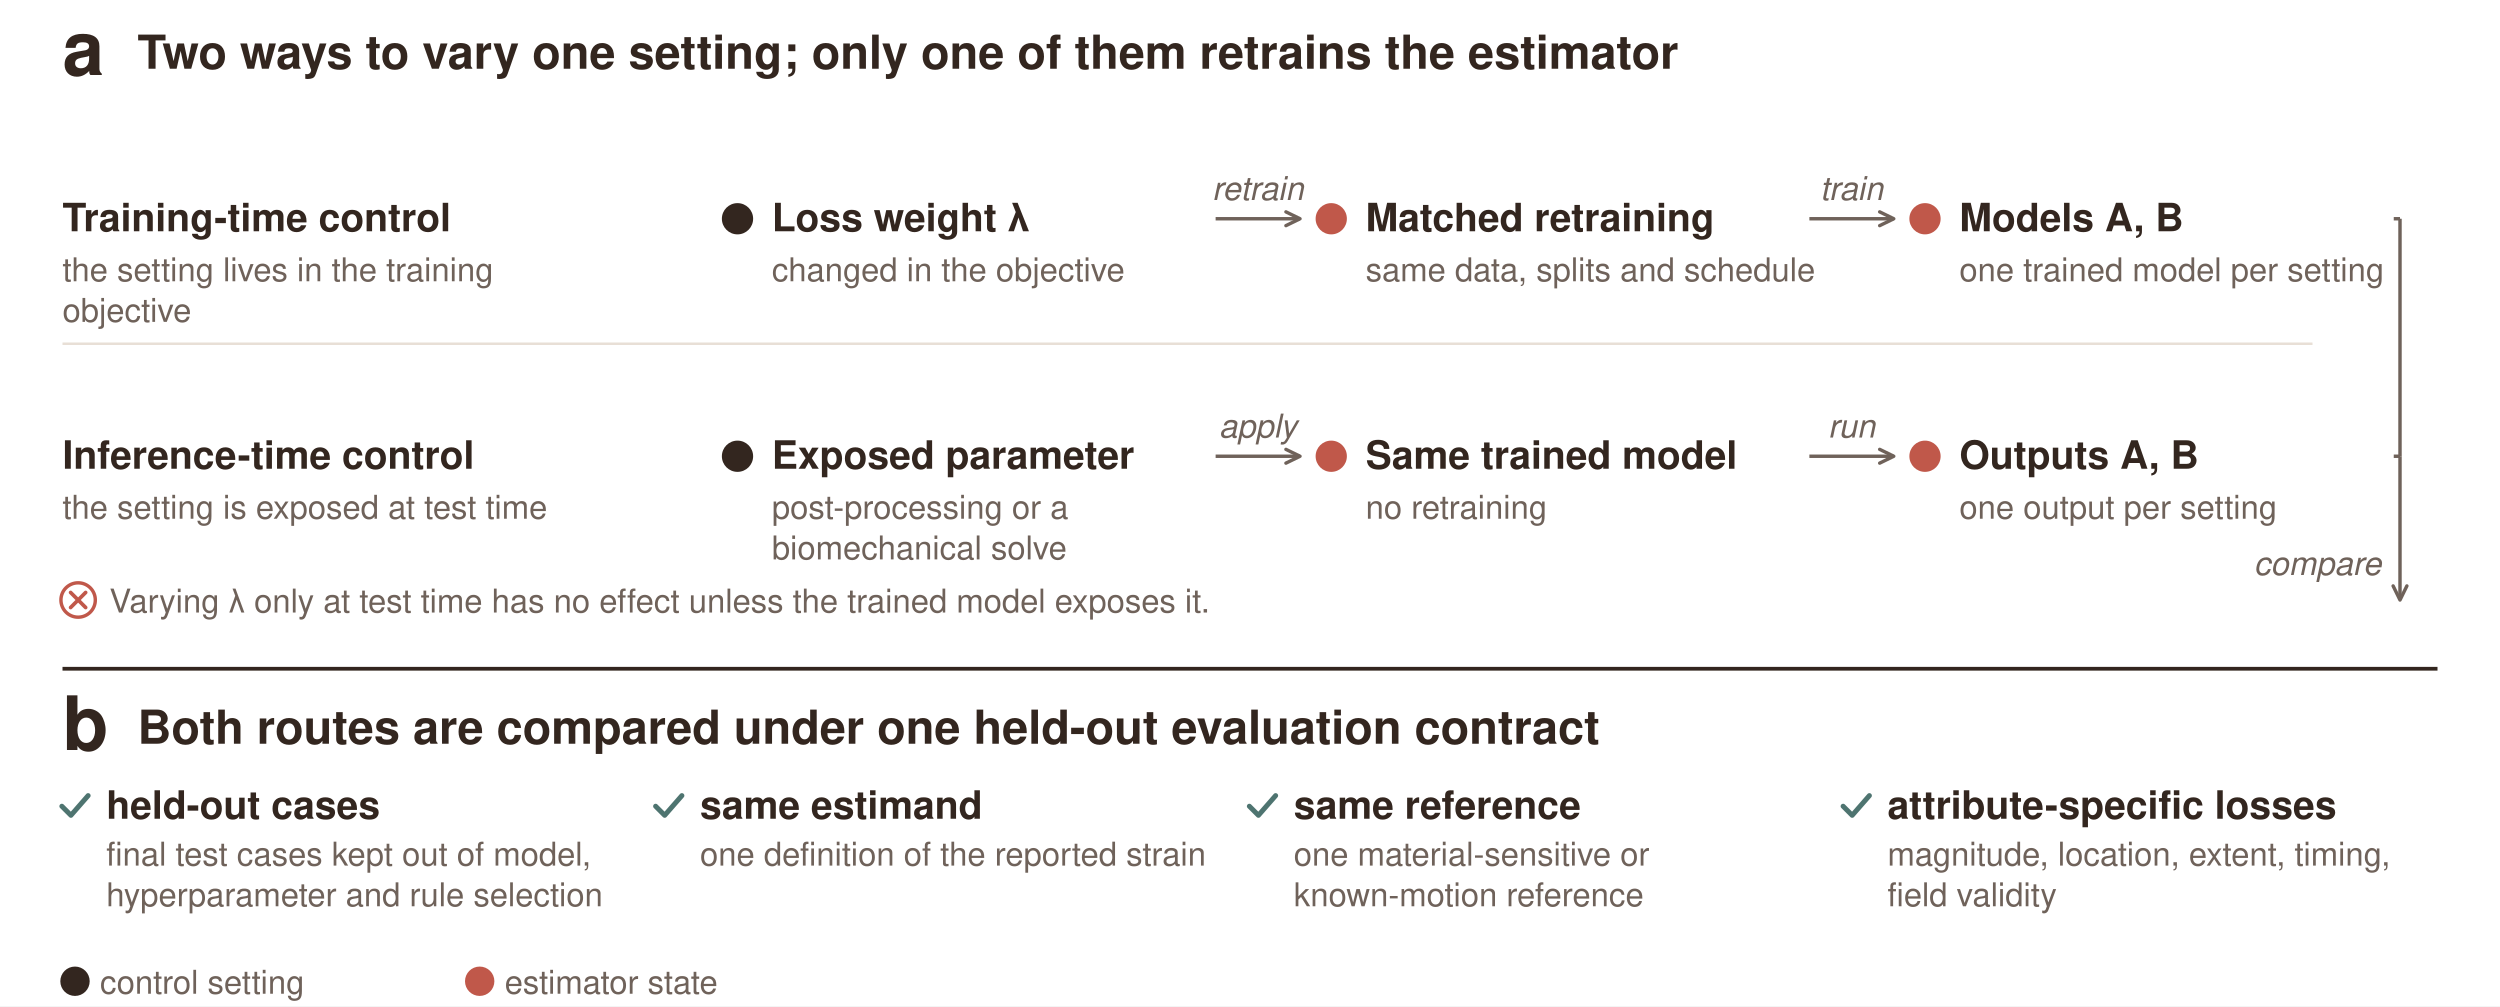
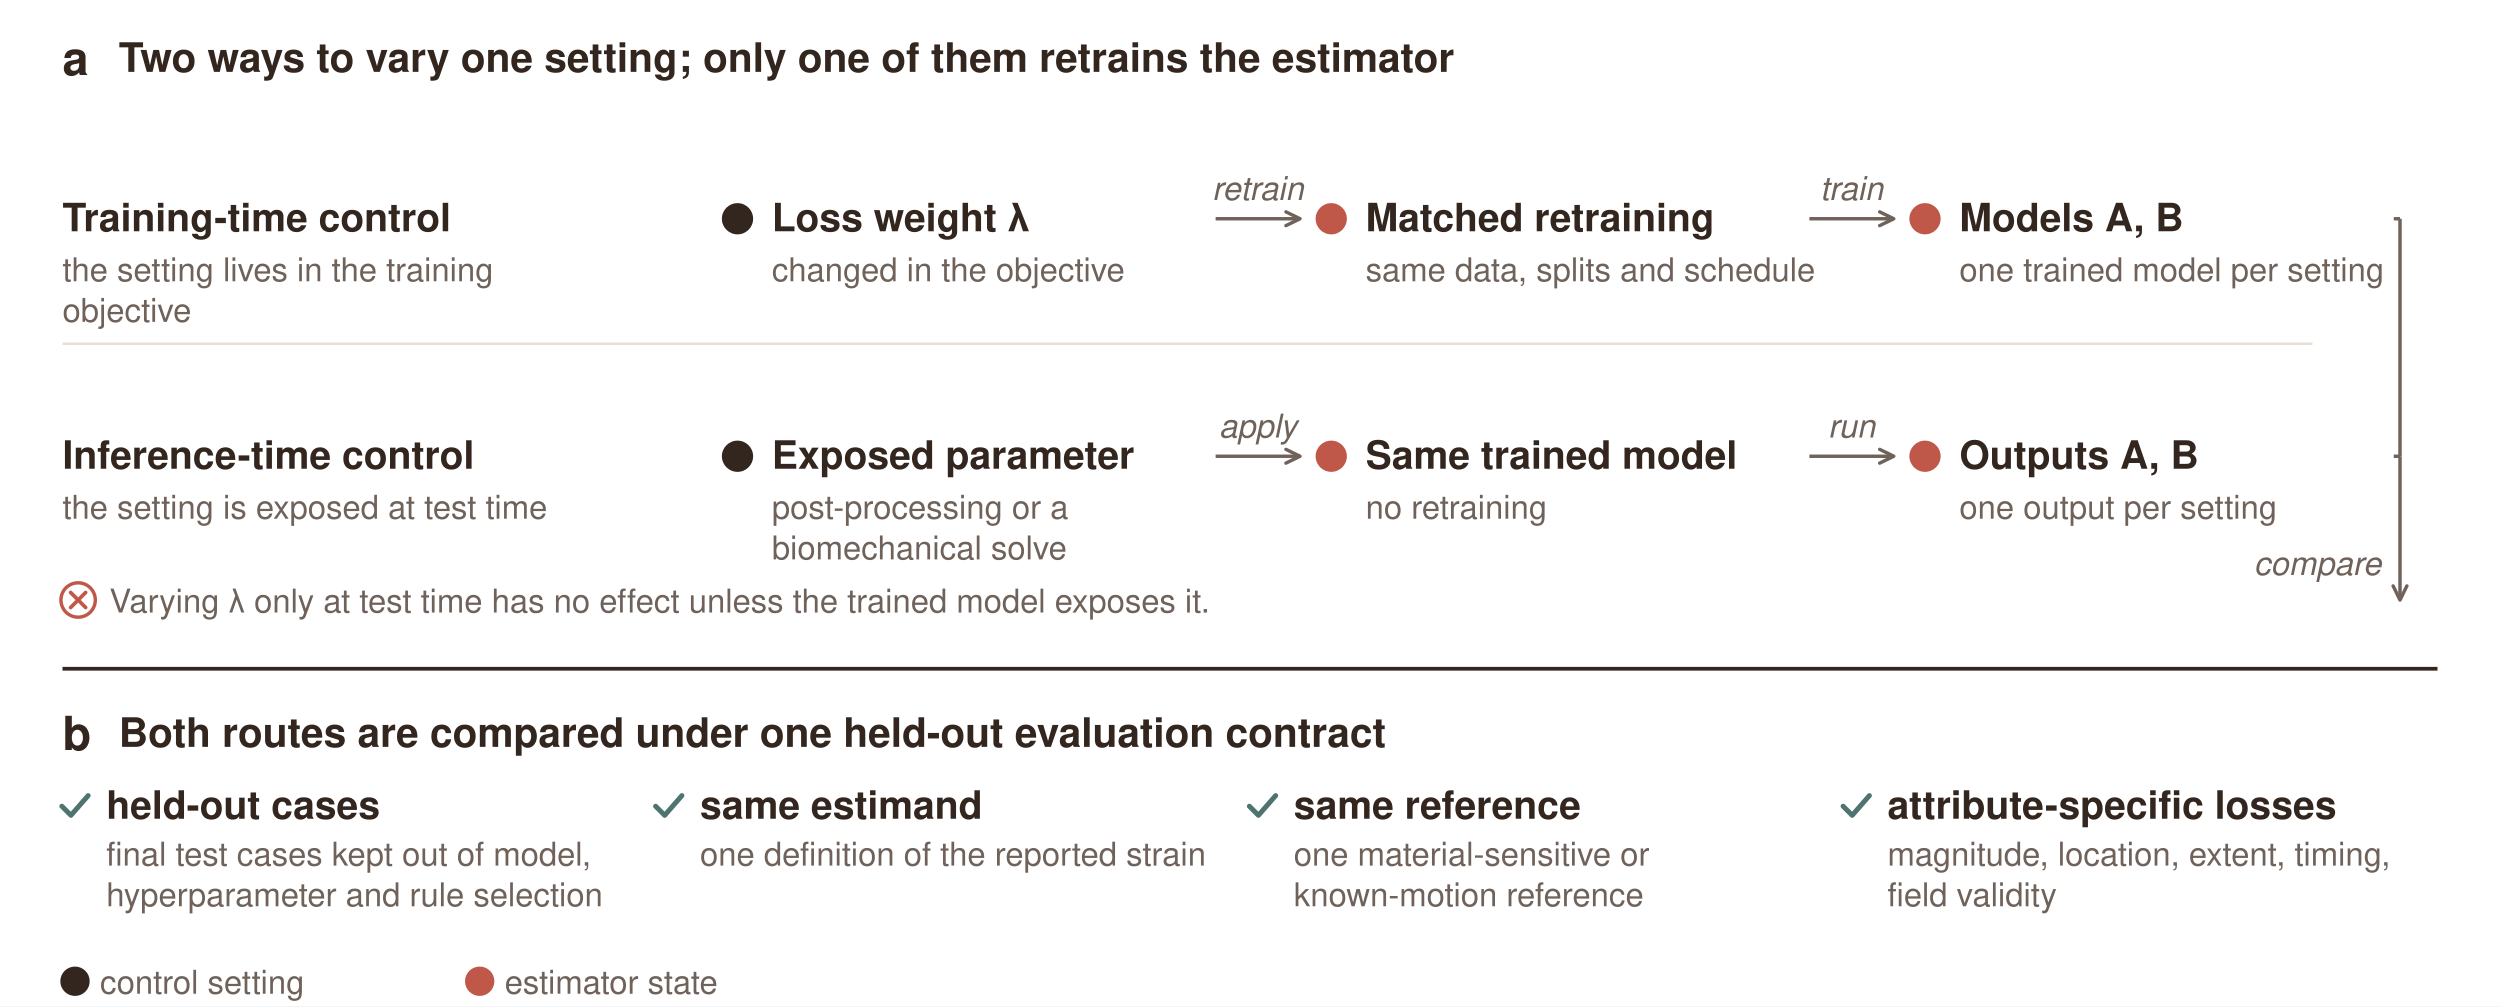
<svg xmlns="http://www.w3.org/2000/svg" width="538.583pt" height="216.780pt" viewBox="0 0 800 322" font-family="Helvetica, Arial, 'Liberation Sans', sans-serif">
  <defs>
    <linearGradient id="cellDirect" x1="0" y1="0" x2="1" y2="1">
      <stop offset="0" stop-color="#8D6449" />
      <stop offset="1" stop-color="#5B3E2E" />
    </linearGradient>
    <pattern id="hatchInf" width="6" height="6" patternUnits="userSpaceOnUse" patternTransform="rotate(45)">
      <rect width="6" height="6" fill="#F8E0DA" />
      <line x1="0" y1="0" x2="0" y2="6" stroke="#C0584A" stroke-width="2" />
    </pattern>
  </defs>
  <rect x="0.0" y="0.0" width="800.0" height="322.0" rx="0" fill="#FFFFFF" stroke="none" stroke-width="1.0" />
  <g transform="translate(0,0)">
-     <text x="20.0" y="24.0" font-size="24" font-weight="700" fill="#33261F" text-anchor="start">a</text>
-     <text x="44.0" y="22.0" font-size="15" font-weight="700" fill="#33261F" text-anchor="start">Two ways to vary one setting; only one of them retrains the estimator</text>
+     <text x="20.0" y="24.0" font-size="15" font-weight="700" fill="#33261F" text-anchor="start">a</text>
+     <text x="38.0" y="23.0" font-size="13" font-weight="700" fill="#33261F" text-anchor="start">Two ways to vary one setting; only one of them retrains the estimator</text>
    <text x="20.0" y="74.0" font-size="12.5" font-weight="700" fill="#33261F" text-anchor="start">Training-time control</text>
    <text x="20.0" y="90.0" font-size="10.5" font-weight="400" fill="#6F625A" text-anchor="start">the setting lives in the training</text>
    <text x="20.0" y="103.0" font-size="10.5" font-weight="400" fill="#6F625A" text-anchor="start">objective</text>
    <circle cx="236.0" cy="70.0" r="5.0" fill="#33261F" stroke="none" stroke-width="1.0" />
    <text x="247.0" y="74.0" font-size="12.5" font-weight="700" fill="#33261F" text-anchor="start">Loss weight λ</text>
    <text x="247.0" y="90.0" font-size="10.5" font-weight="400" fill="#6F625A" text-anchor="start">changed in the objective</text>
    <line x1="389.0" y1="70.0" x2="416.0" y2="70.0" stroke="#6F625A" stroke-width="1.1" />
    <path d="M411.5 72.2 L416.0 70.0 L411.5 67.8" stroke="#6F625A" stroke-width="1.1" fill="none" stroke-linecap="round" stroke-linejoin="round" />
    <text x="402.5" y="64.0" font-size="10.5" font-weight="400" fill="#6F625A" text-anchor="middle" font-style="italic">retrain</text>
    <circle cx="426.0" cy="70.0" r="5.0" fill="#C0584A" stroke="none" stroke-width="1.0" />
    <text x="437.0" y="74.0" font-size="12.5" font-weight="700" fill="#33261F" text-anchor="start">Matched retraining</text>
    <text x="437.0" y="90.0" font-size="10.5" font-weight="400" fill="#6F625A" text-anchor="start">same data, splits and schedule</text>
    <line x1="579.0" y1="70.0" x2="606.0" y2="70.0" stroke="#6F625A" stroke-width="1.1" />
    <path d="M601.5 72.2 L606.0 70.0 L601.5 67.8" stroke="#6F625A" stroke-width="1.1" fill="none" stroke-linecap="round" stroke-linejoin="round" />
    <text x="592.5" y="64.0" font-size="10.5" font-weight="400" fill="#6F625A" text-anchor="middle" font-style="italic">train</text>
    <circle cx="616.0" cy="70.0" r="5.0" fill="#C0584A" stroke="none" stroke-width="1.0" />
    <text x="627.0" y="74.0" font-size="12.5" font-weight="700" fill="#33261F" text-anchor="start">Models A, B</text>
    <text x="627.0" y="90.0" font-size="10.5" font-weight="400" fill="#6F625A" text-anchor="start">one trained model per setting</text>
    <line x1="766.0" y1="70.0" x2="768.0" y2="70.0" stroke="#6F625A" stroke-width="1.1" />
    <text x="20.0" y="150.0" font-size="12.5" font-weight="700" fill="#33261F" text-anchor="start">Inference-time control</text>
    <text x="20.0" y="166.0" font-size="10.5" font-weight="400" fill="#6F625A" text-anchor="start">the setting is exposed at test time</text>
    <circle cx="236.0" cy="146.0" r="5.0" fill="#33261F" stroke="none" stroke-width="1.0" />
    <text x="247.0" y="150.0" font-size="12.5" font-weight="700" fill="#33261F" text-anchor="start">Exposed parameter</text>
    <text x="247.0" y="166.0" font-size="10.5" font-weight="400" fill="#6F625A" text-anchor="start">post-processing or a</text>
    <text x="247.0" y="179.0" font-size="10.5" font-weight="400" fill="#6F625A" text-anchor="start">biomechanical solve</text>
    <line x1="389.0" y1="146.0" x2="416.0" y2="146.0" stroke="#6F625A" stroke-width="1.1" />
    <path d="M411.5 148.2 L416.0 146.0 L411.5 143.8" stroke="#6F625A" stroke-width="1.1" fill="none" stroke-linecap="round" stroke-linejoin="round" />
    <text x="402.5" y="140.0" font-size="10.5" font-weight="400" fill="#6F625A" text-anchor="middle" font-style="italic">apply</text>
    <circle cx="426.0" cy="146.0" r="5.0" fill="#C0584A" stroke="none" stroke-width="1.0" />
    <text x="437.0" y="150.0" font-size="12.5" font-weight="700" fill="#33261F" text-anchor="start">Same trained model</text>
    <text x="437.0" y="166.0" font-size="10.5" font-weight="400" fill="#6F625A" text-anchor="start">no retraining</text>
    <line x1="579.0" y1="146.0" x2="606.0" y2="146.0" stroke="#6F625A" stroke-width="1.1" />
    <path d="M601.5 148.2 L606.0 146.0 L601.5 143.8" stroke="#6F625A" stroke-width="1.1" fill="none" stroke-linecap="round" stroke-linejoin="round" />
    <text x="592.5" y="140.0" font-size="10.5" font-weight="400" fill="#6F625A" text-anchor="middle" font-style="italic">run</text>
    <circle cx="616.0" cy="146.0" r="5.0" fill="#C0584A" stroke="none" stroke-width="1.0" />
    <text x="627.0" y="150.0" font-size="12.5" font-weight="700" fill="#33261F" text-anchor="start">Outputs A, B</text>
    <text x="627.0" y="166.0" font-size="10.5" font-weight="400" fill="#6F625A" text-anchor="start">one output per setting</text>
    <line x1="766.0" y1="146.0" x2="768.0" y2="146.0" stroke="#6F625A" stroke-width="1.1" />
    <line x1="768.0" y1="70.0" x2="768.0" y2="146.0" stroke="#6F625A" stroke-width="1.1" />
    <line x1="768.0" y1="146.0" x2="768.0" y2="192.0" stroke="#6F625A" stroke-width="1.1" />
    <path d="M765.8 187.5 L768.0 192.0 L770.2 187.5" stroke="#6F625A" stroke-width="1.1" fill="none" stroke-linecap="round" stroke-linejoin="round" />
    <text x="762.0" y="184.0" font-size="10.5" font-weight="400" fill="#6F625A" text-anchor="end" font-style="italic">compare</text>
    <line x1="20.0" y1="110.0" x2="740.0" y2="110.0" stroke="#E8DFD6" stroke-width="0.8" />
    <circle cx="25.0" cy="192.0" r="5.5" fill="#FFFFFF" stroke="#C0584A" stroke-width="1.1" />
    <path d="M22.6 189.6 l4.8 4.8 M27.4 189.6 l-4.8 4.8" stroke="#C0584A" stroke-width="1.2" fill="none" stroke-linecap="round" />
    <text x="35.0" y="196.0" font-size="10.5" font-weight="400" fill="#6F625A" text-anchor="start">Varying λ only at test time has no effect unless the trained model exposes it.</text>
    <line x1="20.0" y1="214.0" x2="780.0" y2="214.0" stroke="#33261F" stroke-width="1.2" />
-     <text x="20.0" y="240.0" font-size="24" font-weight="700" fill="#33261F" text-anchor="start">b</text>
-     <text x="44.0" y="238.0" font-size="15" font-weight="700" fill="#33261F" text-anchor="start">Both routes are compared under one held-out evaluation contract</text>
+     <text x="20.0" y="240.0" font-size="15" font-weight="700" fill="#33261F" text-anchor="start">b</text>
+     <text x="38.0" y="239.0" font-size="13" font-weight="700" fill="#33261F" text-anchor="start">Both routes are compared under one held-out evaluation contract</text>
    <path d="M19.8 258.0 L22.7 260.9 L28.2 254.6" stroke="#4E7470" stroke-width="1.6" fill="none" stroke-linecap="round" stroke-linejoin="round" />
    <text x="34.0" y="262.0" font-size="12.5" font-weight="700" fill="#33261F" text-anchor="start">held-out cases</text>
    <text x="34.0" y="277.0" font-size="10.5" font-weight="400" fill="#6F625A" text-anchor="start">final test cases kept out of model,</text>
    <text x="34.0" y="290.0" font-size="10.5" font-weight="400" fill="#6F625A" text-anchor="start">hyperparameter and rule selection</text>
    <path d="M209.8 258.0 L212.7 260.9 L218.2 254.6" stroke="#4E7470" stroke-width="1.6" fill="none" stroke-linecap="round" stroke-linejoin="round" />
    <text x="224.0" y="262.0" font-size="12.5" font-weight="700" fill="#33261F" text-anchor="start">same estimand</text>
    <text x="224.0" y="277.0" font-size="10.5" font-weight="400" fill="#6F625A" text-anchor="start">one definition of the reported strain</text>
    <path d="M399.8 258.0 L402.7 260.9 L408.2 254.6" stroke="#4E7470" stroke-width="1.6" fill="none" stroke-linecap="round" stroke-linejoin="round" />
    <text x="414.0" y="262.0" font-size="12.5" font-weight="700" fill="#33261F" text-anchor="start">same reference</text>
    <text x="414.0" y="277.0" font-size="10.5" font-weight="400" fill="#6F625A" text-anchor="start">one material-sensitive or</text>
    <text x="414.0" y="290.0" font-size="10.5" font-weight="400" fill="#6F625A" text-anchor="start">known-motion reference</text>
    <path d="M589.8 258.0 L592.7 260.9 L598.2 254.6" stroke="#4E7470" stroke-width="1.6" fill="none" stroke-linecap="round" stroke-linejoin="round" />
    <text x="604.0" y="262.0" font-size="12.5" font-weight="700" fill="#33261F" text-anchor="start">attribute-specific losses</text>
    <text x="604.0" y="277.0" font-size="10.5" font-weight="400" fill="#6F625A" text-anchor="start">magnitude, location, extent, timing,</text>
    <text x="604.0" y="290.0" font-size="10.5" font-weight="400" fill="#6F625A" text-anchor="start">field validity</text>
    <circle cx="24.0" cy="314.0" r="4.0" fill="#33261F" stroke="#33261F" stroke-width="1.4" />
    <text x="32.0" y="318.0" font-size="10.5" font-weight="400" fill="#6F625A" text-anchor="start">control setting</text>
    <circle cx="153.5" cy="314.0" r="4.0" fill="#C0584A" stroke="#C0584A" stroke-width="1.4" />
    <text x="161.5" y="318.0" font-size="10.5" font-weight="400" fill="#6F625A" text-anchor="start">estimator state</text>
  </g>
</svg>
